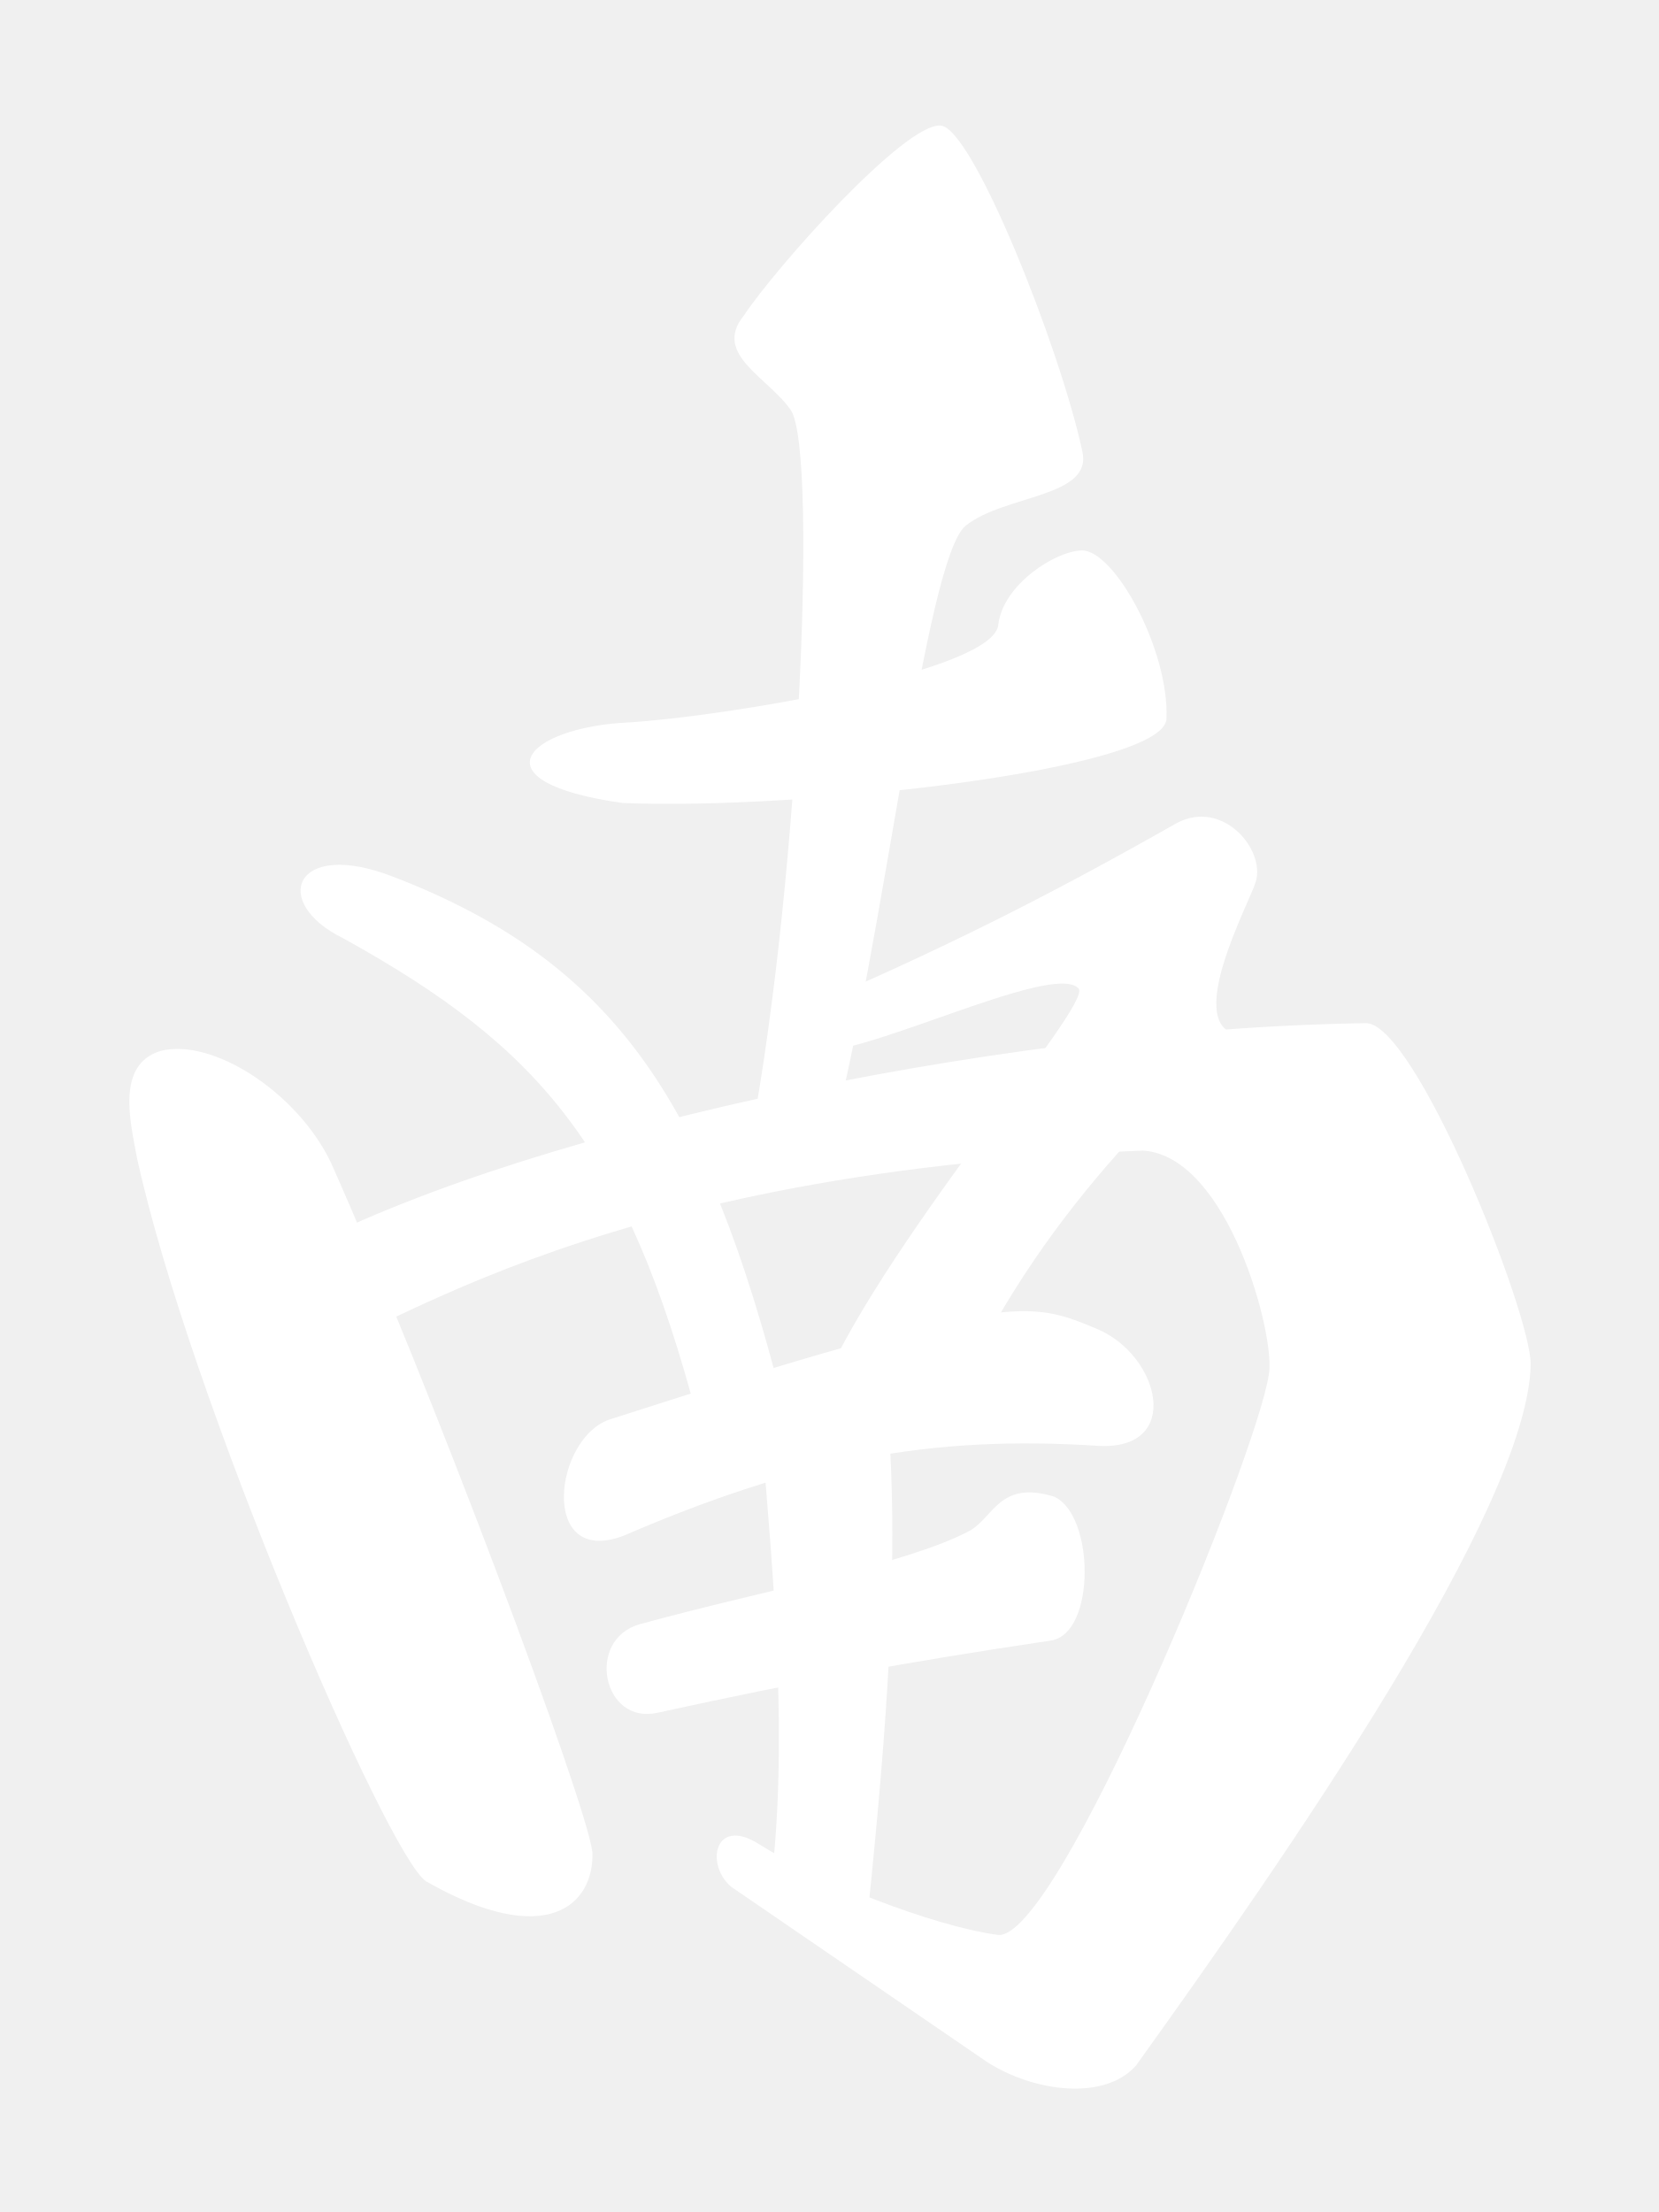
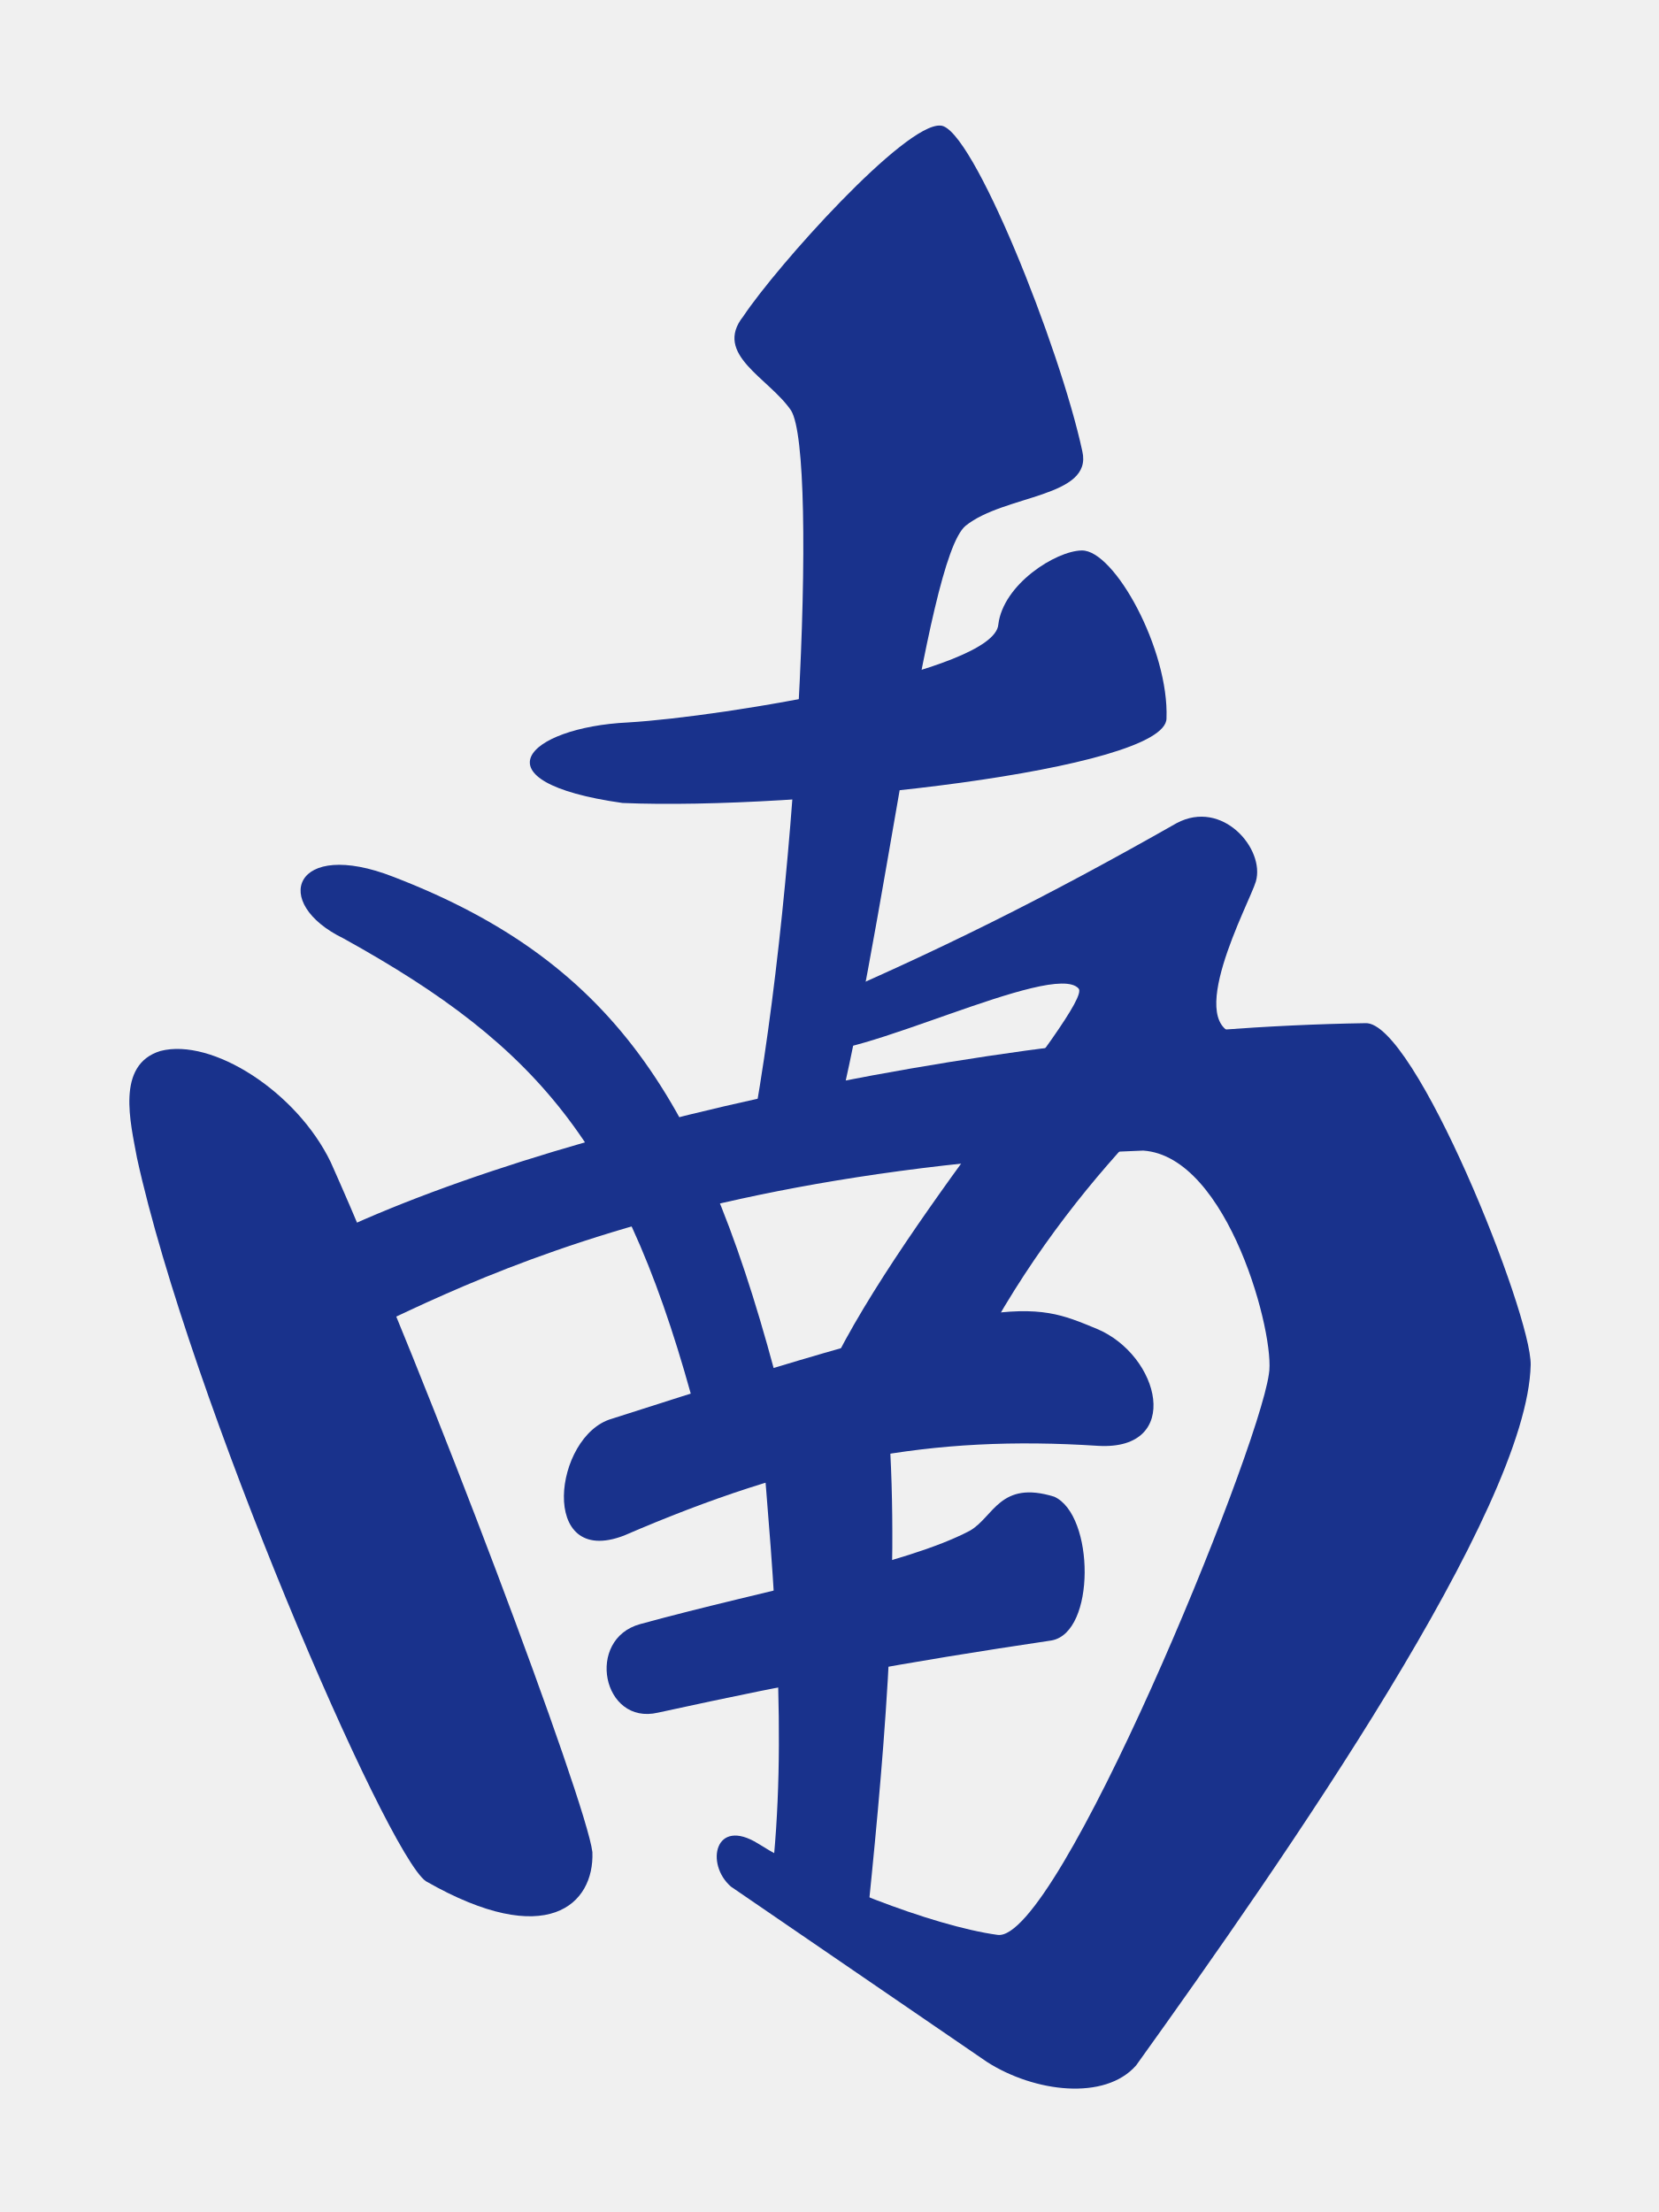
<svg xmlns="http://www.w3.org/2000/svg" xmlns:ns1="http://www.openswatchbook.org/uri/2009/osb" width="300" height="400" viewBox="0 0 300 400" id="svg2" version="1.1">
  <defs id="defs4">
    <linearGradient id="linearGradient10055" ns1:paint="solid">
      <stop style="stop-color:#000000;stop-opacity:1;" offset="0" id="stop10057" />
    </linearGradient>
    <marker orient="auto" refY="0" refX="0" id="Arrow1Lstart" style="overflow:visible">
      <path id="path4978" d="M 0,0 5,-5 -12.5,0 5,5 0,0 Z" style="fill:#000000;fill-opacity:1;fill-rule:evenodd;stroke:#ff5c00;stroke-width:1pt;stroke-opacity:1" transform="matrix(0.8,0,0,0.8,10,0)" />
    </marker>
    <clipPath clipPathUnits="userSpaceOnUse" id="clipPath4243">
      <circle style="opacity:1;fill:#000000;fill-opacity:0.297;fill-rule:nonzero;stroke:#000000;stroke-width:19.133;stroke-linecap:butt;stroke-linejoin:round;stroke-miterlimit:4;stroke-dasharray:none;stroke-dashoffset:0;stroke-opacity:1" id="circle4245" cx="-264.66" cy="-198.207" r="293.954" />
    </clipPath>
    <clipPath clipPathUnits="userSpaceOnUse" id="clipPath7847">
      <ellipse style="opacity:1;fill:#822600;fill-opacity:1;fill-rule:nonzero;stroke:none;stroke-width:12;stroke-linecap:round;stroke-linejoin:round;stroke-miterlimit:4;stroke-dasharray:none;stroke-dashoffset:0;stroke-opacity:1" id="ellipse7849" cx="394" cy="552.362" rx="349.495" ry="216" />
    </clipPath>
    <clipPath clipPathUnits="userSpaceOnUse" id="clipPath4243-1">
      <circle style="opacity:1;fill:#000000;fill-opacity:0.297;fill-rule:nonzero;stroke:#000000;stroke-width:19.133;stroke-linecap:butt;stroke-linejoin:round;stroke-miterlimit:4;stroke-dasharray:none;stroke-dashoffset:0;stroke-opacity:1" id="circle4245-4" cx="-264.66" cy="-198.207" r="293.954" />
    </clipPath>
    <clipPath clipPathUnits="userSpaceOnUse" id="clipPath7876">
      <circle style="opacity:1;fill:#000000;fill-opacity:0.297;fill-rule:nonzero;stroke:#000000;stroke-width:19.133;stroke-linecap:butt;stroke-linejoin:round;stroke-miterlimit:4;stroke-dasharray:none;stroke-dashoffset:0;stroke-opacity:1" id="circle7878" cx="-264.66" cy="-198.207" r="293.954" />
    </clipPath>
    <clipPath clipPathUnits="userSpaceOnUse" id="clipPath14693">
      <rect style="opacity:1;fill:#a53c3c;fill-opacity:1;fill-rule:nonzero;stroke:none;stroke-width:8;stroke-linecap:round;stroke-linejoin:round;stroke-miterlimit:4;stroke-dasharray:none;stroke-dashoffset:0;stroke-opacity:1" id="rect14695" width="131.784" height="168.821" x="-332.596" y="383.498" rx="1.255" ry="3.751" transform="matrix(0.9993908,-0.03489951,0.03489951,0.9993908,0,0)" />
    </clipPath>
    <clipPath clipPathUnits="userSpaceOnUse" id="clipPath14952">
      <ellipse style="opacity:1;fill:#a53c3c;fill-opacity:1;fill-rule:nonzero;stroke:none;stroke-width:7;stroke-linecap:round;stroke-linejoin:round;stroke-miterlimit:4;stroke-dasharray:none;stroke-dashoffset:0;stroke-opacity:1" id="ellipse14954" cx="-271.344" cy="647.256" rx="69.057" ry="116.911" transform="matrix(0.9993908,-0.03489951,0.03489951,0.9993908,0,0)" />
    </clipPath>
  </defs>
  <g id="layer1" transform="translate(0,-652.3622)">
    <g id="g4184" transform="matrix(1.004412,0,0,1.004412,-10.10072,-17.44074)">
      <g id="g4195" transform="matrix(0.9697182,0,0,1,4.829653,0)">
-         <path style="fill:#ffffff;fill-opacity:1;fill-rule:evenodd;stroke:none;stroke-width:1px;stroke-linecap:butt;stroke-linejoin:miter;stroke-opacity:1" d="m 180.01,689.47 c -6.609,-0.485 -30.383,25.265 -36.606,34.322 -5.695,6.905 4.795,11.13 8.862,16.984 5.133,8.061 1.221,89.907 -8.338,135.137 l 15.468,-2.31 c 10.152,-37.07 17.662,-105.92 25.262,-112.08 7.234,-5.649 23.672,-5.054 21.675,-13.417 -4.133,-18.672 -20.447,-58.425 -26.324,-58.636 z" id="path4166" />
-         <path style="fill:#ffffff;fill-opacity:1;fill-rule:evenodd;stroke:none;stroke-width:1px;stroke-linecap:butt;stroke-linejoin:miter;stroke-opacity:1" d="m 122.017,796.927 c -18.916,0.88 -28.798,10.697 -1.049,14.5 32.699,1.344 100.914,-5.959 100.991,-15.211 0.5,-12.386 -9.68,-30.361 -15.727,-30.25 -4.81,0.067 -14.607,6.082 -15.497,13.352 -0.772,8.524 -50.993,16.589 -68.718,17.608 z" id="path4168" />
-         <path style="fill:#ffffff;fill-opacity:1;fill-rule:evenodd;stroke:none;stroke-width:1px;stroke-linecap:butt;stroke-linejoin:miter;stroke-opacity:1" d="m 153.672,848.845 c 25.632,-10.563 45.928,-20.434 70.167,-33.785 8.504,-4.399 16.459,4.652 14.716,10.495 -1.133,3.798 -14.086,26.768 -2.696,27.664 -10.298,8.03 -38.07,31.797 -54.005,67.804 l -24.83,-2.098 c 10.656,-26.666 51.369,-71.181 48.611,-74.101 -4.701,-5.086 -42.155,13.54 -50.337,11.191 z" id="path4170" />
-         <path style="fill:#ffffff;fill-opacity:1;fill-rule:evenodd;stroke:none;stroke-width:1px;stroke-linecap:butt;stroke-linejoin:miter;stroke-opacity:1" d="M 58.29,893.366 C 98.374,871.736 187.214,852.18 258.854,851.069 c 9.116,-0.556 30.913,52.374 30.721,61.518 -0.599,26.028 -45.433,88.498 -73.247,126.117 -5.793,6.423 -18.898,4.846 -27.696,-0.618 l -47.537,-31.564 c -4.804,-4.05 -3.004,-12.591 5.05,-7.744 10.641,6.55 32.405,14.858 44.465,16.434 11.075,1.473 48.138,-86.153 50.355,-100.929 1.303,-6.709 -7.483,-39.244 -23.333,-40.273 -107.244,3.993 -143.146,35.796 -157.541,37.248 z" id="path4172" />
-         <path style="fill:#ffffff;fill-opacity:1;fill-rule:evenodd;stroke:none;stroke-width:1px;stroke-linecap:butt;stroke-linejoin:miter;stroke-opacity:1" d="m 35.177,856.075 c -8.329,2.473 -5.543,12.924 -4.359,19.235 9.767,43.249 46.333,125.351 53.642,130.24 22.498,12.482 31.295,4.163 30.913,-5.246 -1.137,-9.12 -30.281,-84.443 -48.576,-124.2 -6.318,-12.702 -22.054,-22.438 -31.62,-20.029 z" id="path4174" />
-         <path style="fill:#ffffff;fill-opacity:1;fill-rule:evenodd;stroke:none;stroke-width:1px;stroke-linecap:butt;stroke-linejoin:miter;stroke-opacity:1" d="m 69.202,835.833 c -13.711,-6.448 -9.284,-18.129 9.262,-11.096 42.105,15.716 58.237,41.971 71.995,93.682 l -15.468,4.197 C 121.714,873.695 105.901,855.547 69.202,835.833 Z" id="path4176" />
-         <path style="fill:#ffffff;fill-opacity:1;fill-rule:evenodd;stroke:none;stroke-width:1px;stroke-linecap:butt;stroke-linejoin:miter;stroke-opacity:1" d="m 121.217,943.33 c -15.905,5.903 -13.032,-18.011 -2.259,-21.031 74.131,-23.15 77.605,-21.158 89.998,-16.23 11.852,4.763 16.094,21.95 0.351,21.099 -31.187,-1.969 -55.587,2.549 -88.09,16.163 z" id="path4178" />
-         <path style="fill:#ffffff;fill-opacity:1;fill-rule:evenodd;stroke:none;stroke-width:1px;stroke-linecap:butt;stroke-linejoin:miter;stroke-opacity:1" d="m 124.257,959.255 c -10.222,2.708 -7.017,18.269 3.278,15.95 26.744,-5.663 45.57,-9.032 73.051,-12.997 8.282,-1.375 8.023,-22.578 0.539,-25.884 -10.089,-3.027 -11.219,3.618 -15.652,6.113 -12.14,6.208 -37.22,10.448 -61.215,16.817 z" id="path4180" />
-         <path style="fill:#ffffff;fill-opacity:1;fill-rule:evenodd;stroke:none;stroke-width:1px;stroke-linecap:butt;stroke-linejoin:miter;stroke-opacity:1" d="m 146.802,925.408 c 2.233,25.8 4.915,54.748 1.749,80.549 l 17.523,9.644 c 3.127,-29.675 6.514,-63.196 4.251,-92.871 z" id="path4182" />
+         <path style="fill:#19328c;fill-opacity:1;fill-rule:evenodd;stroke:none;stroke-width:1px;stroke-linecap:butt;stroke-linejoin:miter;stroke-opacity:1" d="m 180.01,689.47 c -6.609,-0.485 -30.383,25.265 -36.606,34.322 -5.695,6.905 4.795,11.13 8.862,16.984 5.133,8.061 1.221,89.907 -8.338,135.137 l 15.468,-2.31 c 10.152,-37.07 17.662,-105.92 25.262,-112.08 7.234,-5.649 23.672,-5.054 21.675,-13.417 -4.133,-18.672 -20.447,-58.425 -26.324,-58.636 z" id="path4166" />
+         <path style="fill:#19328c;fill-opacity:1;fill-rule:evenodd;stroke:none;stroke-width:1px;stroke-linecap:butt;stroke-linejoin:miter;stroke-opacity:1" d="m 122.017,796.927 c -18.916,0.88 -28.798,10.697 -1.049,14.5 32.699,1.344 100.914,-5.959 100.991,-15.211 0.5,-12.386 -9.68,-30.361 -15.727,-30.25 -4.81,0.067 -14.607,6.082 -15.497,13.352 -0.772,8.524 -50.993,16.589 -68.718,17.608 z" id="path4168" />
+         <path style="fill:#19328c;fill-opacity:1;fill-rule:evenodd;stroke:none;stroke-width:1px;stroke-linecap:butt;stroke-linejoin:miter;stroke-opacity:1" d="m 153.672,848.845 c 25.632,-10.563 45.928,-20.434 70.167,-33.785 8.504,-4.399 16.459,4.652 14.716,10.495 -1.133,3.798 -14.086,26.768 -2.696,27.664 -10.298,8.03 -38.07,31.797 -54.005,67.804 l -24.83,-2.098 c 10.656,-26.666 51.369,-71.181 48.611,-74.101 -4.701,-5.086 -42.155,13.54 -50.337,11.191 z" id="path4170" />
+         <path style="fill:#19328c;fill-opacity:1;fill-rule:evenodd;stroke:none;stroke-width:1px;stroke-linecap:butt;stroke-linejoin:miter;stroke-opacity:1" d="M 58.29,893.366 C 98.374,871.736 187.214,852.18 258.854,851.069 c 9.116,-0.556 30.913,52.374 30.721,61.518 -0.599,26.028 -45.433,88.498 -73.247,126.117 -5.793,6.423 -18.898,4.846 -27.696,-0.618 l -47.537,-31.564 c -4.804,-4.05 -3.004,-12.591 5.05,-7.744 10.641,6.55 32.405,14.858 44.465,16.434 11.075,1.473 48.138,-86.153 50.355,-100.929 1.303,-6.709 -7.483,-39.244 -23.333,-40.273 -107.244,3.993 -143.146,35.796 -157.541,37.248 z" id="path4172" />
+         <path style="fill:#19328c;fill-opacity:1;fill-rule:evenodd;stroke:none;stroke-width:1px;stroke-linecap:butt;stroke-linejoin:miter;stroke-opacity:1" d="m 35.177,856.075 c -8.329,2.473 -5.543,12.924 -4.359,19.235 9.767,43.249 46.333,125.351 53.642,130.24 22.498,12.482 31.295,4.163 30.913,-5.246 -1.137,-9.12 -30.281,-84.443 -48.576,-124.2 -6.318,-12.702 -22.054,-22.438 -31.62,-20.029 z" id="path4174" />
+         <path style="fill:#19328c;fill-opacity:1;fill-rule:evenodd;stroke:none;stroke-width:1px;stroke-linecap:butt;stroke-linejoin:miter;stroke-opacity:1" d="m 69.202,835.833 c -13.711,-6.448 -9.284,-18.129 9.262,-11.096 42.105,15.716 58.237,41.971 71.995,93.682 l -15.468,4.197 C 121.714,873.695 105.901,855.547 69.202,835.833 Z" id="path4176" />
+         <path style="fill:#19328c;fill-opacity:1;fill-rule:evenodd;stroke:none;stroke-width:1px;stroke-linecap:butt;stroke-linejoin:miter;stroke-opacity:1" d="m 121.217,943.33 c -15.905,5.903 -13.032,-18.011 -2.259,-21.031 74.131,-23.15 77.605,-21.158 89.998,-16.23 11.852,4.763 16.094,21.95 0.351,21.099 -31.187,-1.969 -55.587,2.549 -88.09,16.163 z" id="path4178" />
+         <path style="fill:#19328c;fill-opacity:1;fill-rule:evenodd;stroke:none;stroke-width:1px;stroke-linecap:butt;stroke-linejoin:miter;stroke-opacity:1" d="m 124.257,959.255 c -10.222,2.708 -7.017,18.269 3.278,15.95 26.744,-5.663 45.57,-9.032 73.051,-12.997 8.282,-1.375 8.023,-22.578 0.539,-25.884 -10.089,-3.027 -11.219,3.618 -15.652,6.113 -12.14,6.208 -37.22,10.448 -61.215,16.817 z" id="path4180" />
+         <path style="fill:#19328c;fill-opacity:1;fill-rule:evenodd;stroke:none;stroke-width:1px;stroke-linecap:butt;stroke-linejoin:miter;stroke-opacity:1" d="m 146.802,925.408 c 2.233,25.8 4.915,54.748 1.749,80.549 l 17.523,9.644 c 3.127,-29.675 6.514,-63.196 4.251,-92.871 z" id="path4182" />
      </g>
    </g>
  </g>
</svg>
